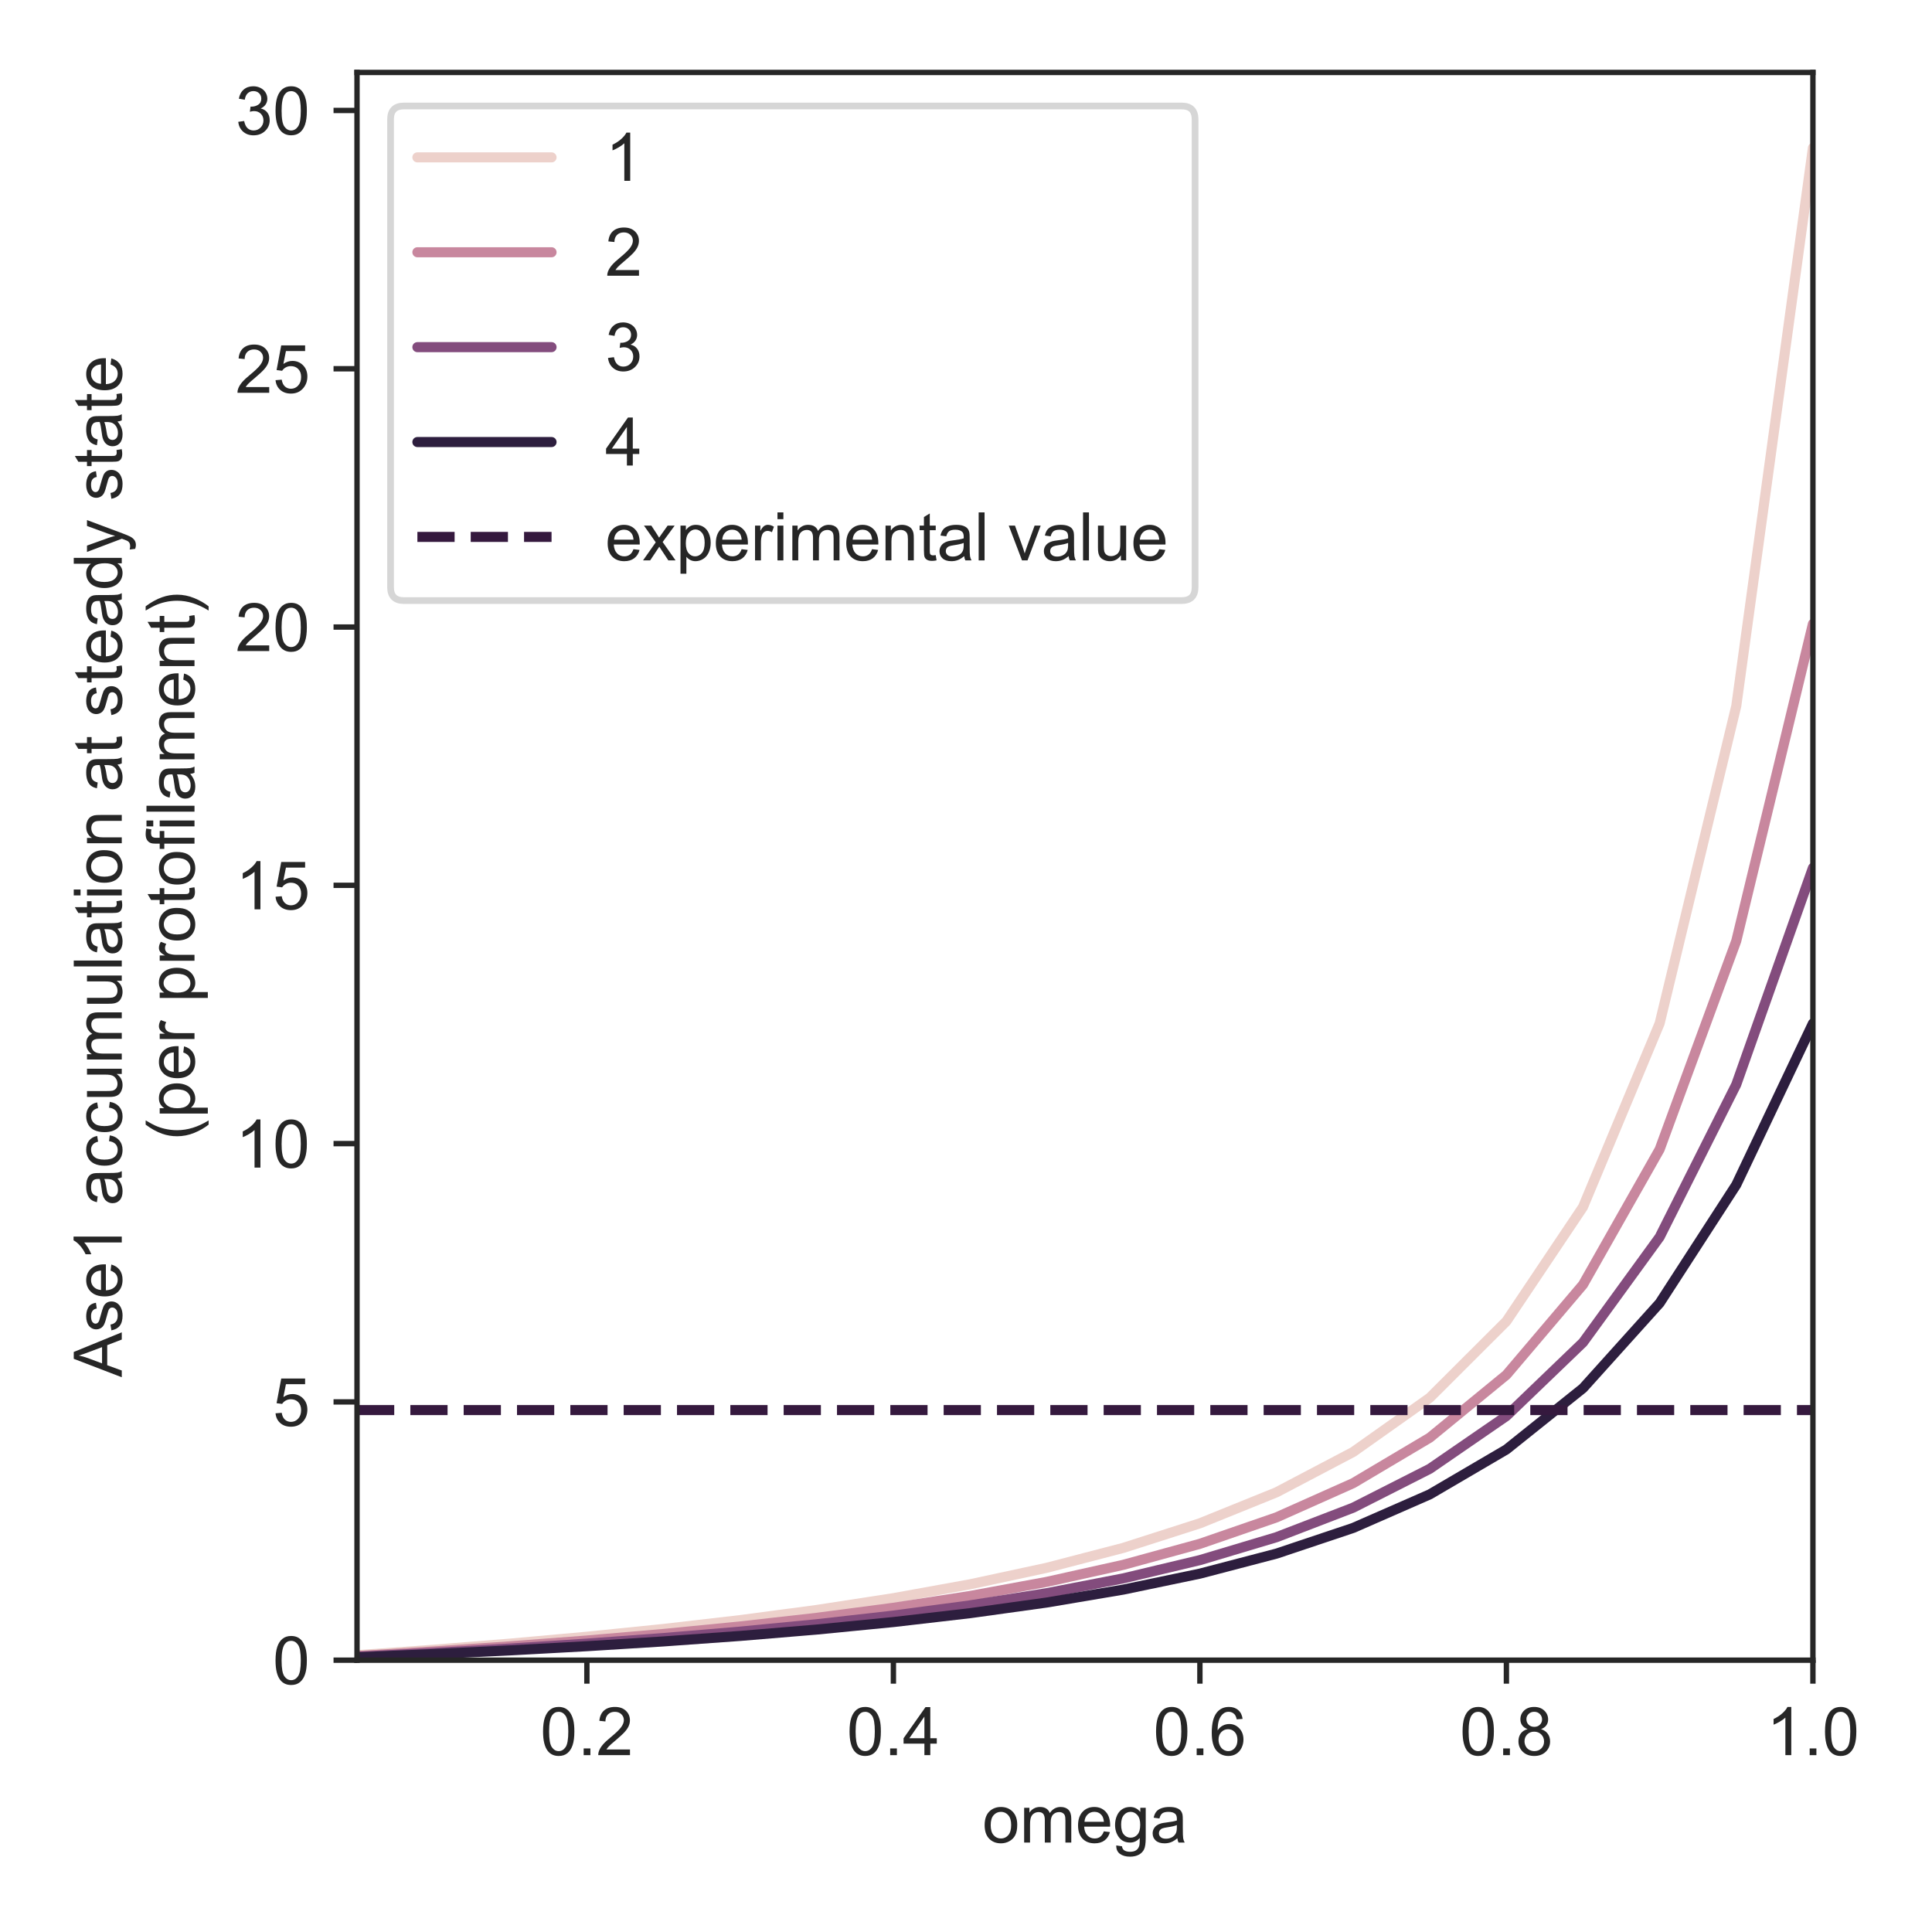
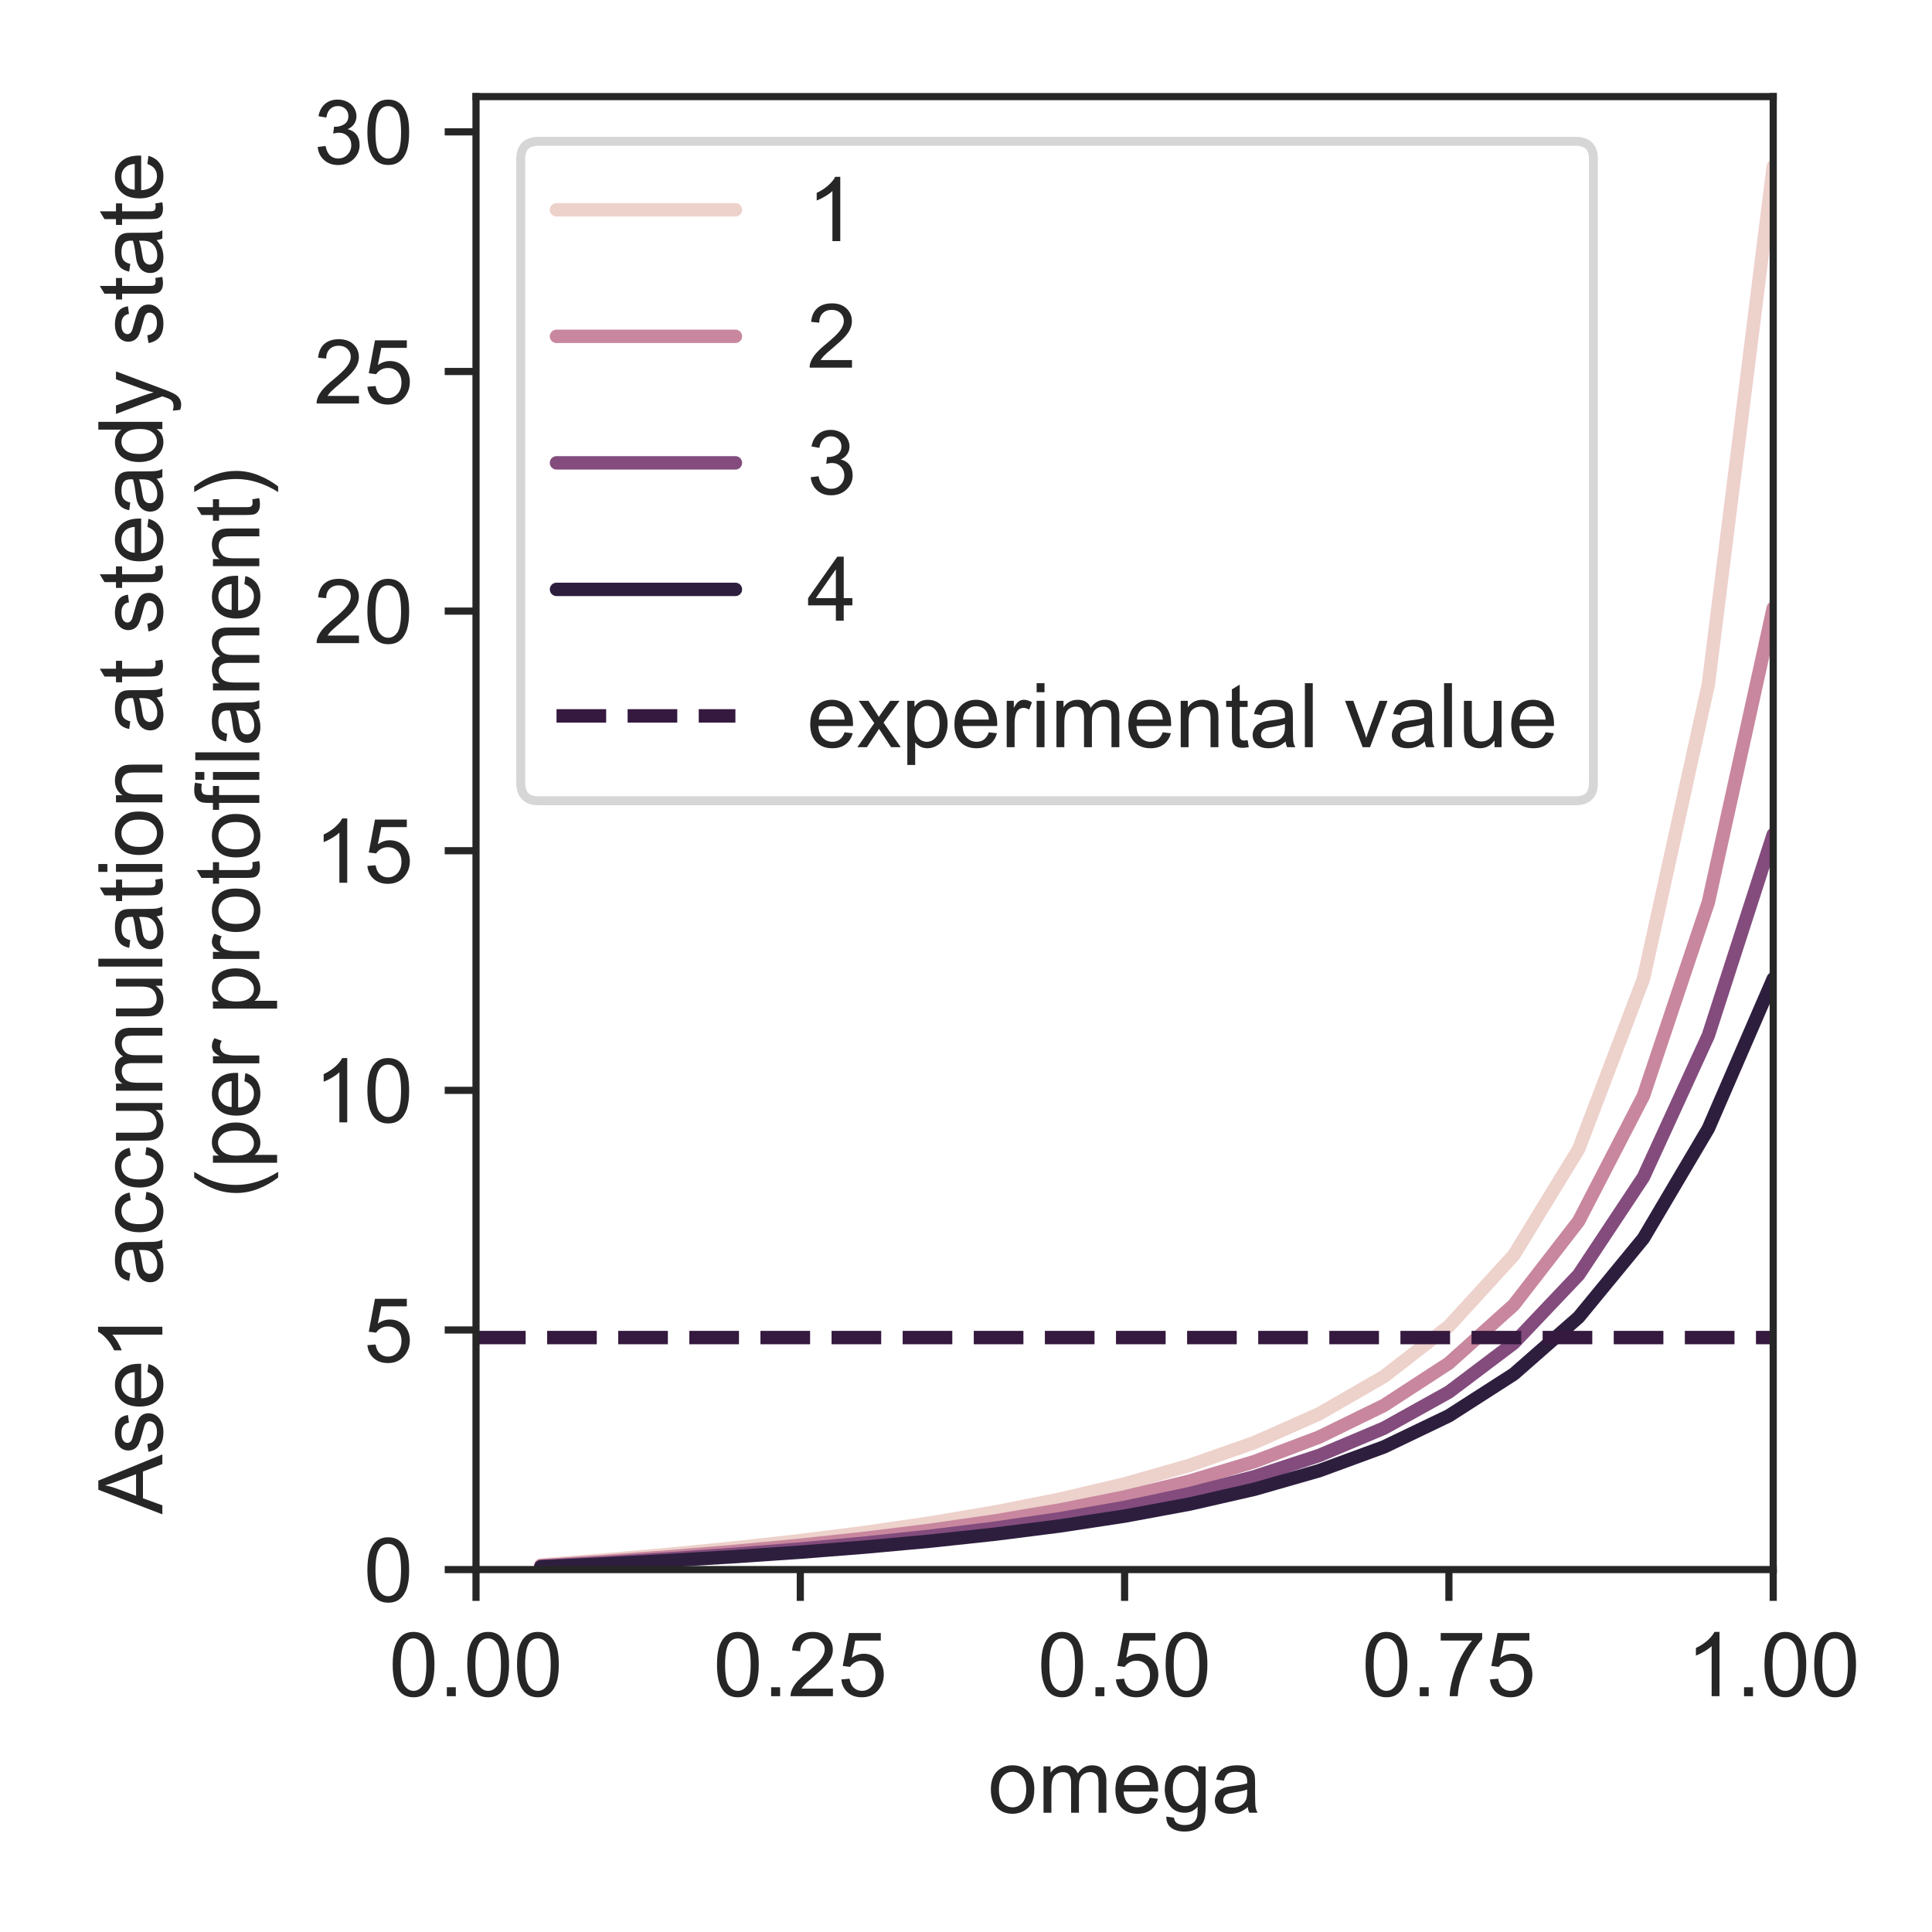
- <svg xmlns="http://www.w3.org/2000/svg" xmlns:xlink="http://www.w3.org/1999/xlink" width="288pt" height="288pt" viewBox="0 0 288 288" version="1.1">
+ <svg xmlns="http://www.w3.org/2000/svg" xmlns:xlink="http://www.w3.org/1999/xlink" width="216pt" height="216pt" viewBox="0 0 216 216" version="1.1">
  <defs>
    <style type="text/css">*{stroke-linejoin: round; stroke-linecap: butt}</style>
  </defs>
  <g id="figure_1">
    <g id="patch_1">
-       <path d="M 0 288  L 288 288  L 288 0  L 0 0  z " style="fill: #ffffff" />
+       <path d="M 0 216  L 216 216  L 216 0  L 0 0  z " style="fill: #ffffff" />
    </g>
    <g id="axes_1">
      <g id="patch_2">
-         <path d="M 53.219 247.48  L 270.248 247.48  L 270.248 10.8  L 53.219 10.8  z " style="fill: #ffffff" />
+         <path d="M 53.219 175.48  L 198.248 175.48  L 198.248 10.8  L 53.219 10.8  z " style="fill: #ffffff" />
      </g>
      <g id="matplotlib.axis_1">
        <g id="xtick_1">
          <g id="line2d_1">
            <defs>
-               <path id="m99cb9dd0a3" d="M 0 0  L 0 3.5  " style="stroke: #262626; stroke-width: 0.8" />
-             </defs>
-             <g>
-               <use xlink:href="#m99cb9dd0a3" x="87.487" y="247.48" style="fill: #262626; stroke: #262626; stroke-width: 0.8" />
+               <path id="med05c27947" d="M 0 0  L 0 3.5  " style="stroke: #262626; stroke-width: 0.8" />
+             </defs>
+             <g>
+               <use xlink:href="#med05c27947" x="53.219" y="175.48" style="fill: #262626; stroke: #262626; stroke-width: 0.8" />
            </g>
          </g>
          <g id="text_1">
-             <g style="fill: #262626" transform="translate(80.53666 261.6378)scale(0.1 -0.1)">
+             <g style="fill: #262626" transform="translate(43.48853 189.6378)scale(0.1 -0.1)">
              <defs>
                <path id="ArialMT-30" d="M 266 2259  Q 266 3072 433 3567  Q 600 4063 929 4331  Q 1259 4600 1759 4600  Q 2128 4600 2406 4451  Q 2684 4303 2865 4023  Q 3047 3744 3150 3342  Q 3253 2941 3253 2259  Q 3253 1453 3087 958  Q 2922 463 2592 192  Q 2263 -78 1759 -78  Q 1097 -78 719 397  Q 266 969 266 2259  z M 844 2259  Q 844 1131 1108 757  Q 1372 384 1759 384  Q 2147 384 2411 759  Q 2675 1134 2675 2259  Q 2675 3391 2411 3762  Q 2147 4134 1753 4134  Q 1366 4134 1134 3806  Q 844 3388 844 2259  z " transform="scale(0.015625)" />
                <path id="ArialMT-2e" d="M 581 0  L 581 641  L 1222 641  L 1222 0  L 581 0  z " transform="scale(0.015625)" />
+               </defs>
+               <use xlink:href="#ArialMT-30" />
+               <use xlink:href="#ArialMT-2e" x="55.615" />
+               <use xlink:href="#ArialMT-30" x="83.398" />
+               <use xlink:href="#ArialMT-30" x="139.014" />
+             </g>
+           </g>
+         </g>
+         <g id="xtick_2">
+           <g id="line2d_2">
+             <g>
+               <use xlink:href="#med05c27947" x="89.476" y="175.48" style="fill: #262626; stroke: #262626; stroke-width: 0.8" />
+             </g>
+           </g>
+           <g id="text_2">
+             <g style="fill: #262626" transform="translate(79.74566 189.6378)scale(0.1 -0.1)">
+               <defs>
                <path id="ArialMT-32" d="M 3222 541  L 3222 0  L 194 0  Q 188 203 259 391  Q 375 700 629 1000  Q 884 1300 1366 1694  Q 2113 2306 2375 2664  Q 2638 3022 2638 3341  Q 2638 3675 2398 3904  Q 2159 4134 1775 4134  Q 1369 4134 1125 3890  Q 881 3647 878 3216  L 300 3275  Q 359 3922 746 4261  Q 1134 4600 1788 4600  Q 2447 4600 2831 4234  Q 3216 3869 3216 3328  Q 3216 3053 3103 2787  Q 2991 2522 2730 2228  Q 2469 1934 1863 1422  Q 1356 997 1212 845  Q 1069 694 975 541  L 3222 541  z " transform="scale(0.015625)" />
+                 <path id="ArialMT-35" d="M 266 1200  L 856 1250  Q 922 819 1161 601  Q 1400 384 1738 384  Q 2144 384 2425 690  Q 2706 997 2706 1503  Q 2706 1984 2436 2262  Q 2166 2541 1728 2541  Q 1456 2541 1237 2417  Q 1019 2294 894 2097  L 366 2166  L 809 4519  L 3088 4519  L 3088 3981  L 1259 3981  L 1013 2750  Q 1425 3038 1878 3038  Q 2478 3038 2890 2622  Q 3303 2206 3303 1553  Q 3303 931 2941 478  Q 2500 -78 1738 -78  Q 1113 -78 717 272  Q 322 622 266 1200  z " transform="scale(0.015625)" />
              </defs>
              <use xlink:href="#ArialMT-30" />
              <use xlink:href="#ArialMT-2e" x="55.615" />
              <use xlink:href="#ArialMT-32" x="83.398" />
-             </g>
-           </g>
-         </g>
-         <g id="xtick_2">
-           <g id="line2d_2">
-             <g>
-               <use xlink:href="#m99cb9dd0a3" x="133.177" y="247.48" style="fill: #262626; stroke: #262626; stroke-width: 0.8" />
-             </g>
-           </g>
-           <g id="text_2">
-             <g style="fill: #262626" transform="translate(126.2269 261.6378)scale(0.1 -0.1)">
+               <use xlink:href="#ArialMT-35" x="139.014" />
+             </g>
+           </g>
+         </g>
+         <g id="xtick_3">
+           <g id="line2d_3">
+             <g>
+               <use xlink:href="#med05c27947" x="125.733" y="175.48" style="fill: #262626; stroke: #262626; stroke-width: 0.8" />
+             </g>
+           </g>
+           <g id="text_3">
+             <g style="fill: #262626" transform="translate(116.0028 189.6378)scale(0.1 -0.1)">
+               <use xlink:href="#ArialMT-30" />
+               <use xlink:href="#ArialMT-2e" x="55.615" />
+               <use xlink:href="#ArialMT-35" x="83.398" />
+               <use xlink:href="#ArialMT-30" x="139.014" />
+             </g>
+           </g>
+         </g>
+         <g id="xtick_4">
+           <g id="line2d_4">
+             <g>
+               <use xlink:href="#med05c27947" x="161.99" y="175.48" style="fill: #262626; stroke: #262626; stroke-width: 0.8" />
+             </g>
+           </g>
+           <g id="text_4">
+             <g style="fill: #262626" transform="translate(152.2599 189.6378)scale(0.1 -0.1)">
              <defs>
-                 <path id="ArialMT-34" d="M 2069 0  L 2069 1097  L 81 1097  L 81 1613  L 2172 4581  L 2631 4581  L 2631 1613  L 3250 1613  L 3250 1097  L 2631 1097  L 2631 0  L 2069 0  z M 2069 1613  L 2069 3678  L 634 1613  L 2069 1613  z " transform="scale(0.015625)" />
+                 <path id="ArialMT-37" d="M 303 3981  L 303 4522  L 3269 4522  L 3269 4084  Q 2831 3619 2401 2847  Q 1972 2075 1738 1259  Q 1569 684 1522 0  L 944 0  Q 953 541 1156 1306  Q 1359 2072 1739 2783  Q 2119 3494 2547 3981  L 303 3981  z " transform="scale(0.015625)" />
              </defs>
              <use xlink:href="#ArialMT-30" />
              <use xlink:href="#ArialMT-2e" x="55.615" />
-               <use xlink:href="#ArialMT-34" x="83.398" />
-             </g>
-           </g>
-         </g>
-         <g id="xtick_3">
-           <g id="line2d_3">
-             <g>
-               <use xlink:href="#m99cb9dd0a3" x="178.867" y="247.48" style="fill: #262626; stroke: #262626; stroke-width: 0.8" />
-             </g>
-           </g>
-           <g id="text_3">
-             <g style="fill: #262626" transform="translate(171.9171 261.6378)scale(0.1 -0.1)">
-               <defs>
-                 <path id="ArialMT-36" d="M 3184 3459  L 2625 3416  Q 2550 3747 2413 3897  Q 2184 4138 1850 4138  Q 1581 4138 1378 3988  Q 1113 3794 959 3422  Q 806 3050 800 2363  Q 1003 2672 1297 2822  Q 1591 2972 1913 2972  Q 2475 2972 2870 2558  Q 3266 2144 3266 1488  Q 3266 1056 3080 686  Q 2894 316 2569 119  Q 2244 -78 1831 -78  Q 1128 -78 684 439  Q 241 956 241 2144  Q 241 3472 731 4075  Q 1159 4600 1884 4600  Q 2425 4600 2770 4297  Q 3116 3994 3184 3459  z M 888 1484  Q 888 1194 1011 928  Q 1134 663 1356 523  Q 1578 384 1822 384  Q 2178 384 2434 671  Q 2691 959 2691 1453  Q 2691 1928 2437 2201  Q 2184 2475 1800 2475  Q 1419 2475 1153 2201  Q 888 1928 888 1484  z " transform="scale(0.015625)" />
-               </defs>
-               <use xlink:href="#ArialMT-30" />
-               <use xlink:href="#ArialMT-2e" x="55.615" />
-               <use xlink:href="#ArialMT-36" x="83.398" />
-             </g>
-           </g>
-         </g>
-         <g id="xtick_4">
-           <g id="line2d_4">
-             <g>
-               <use xlink:href="#m99cb9dd0a3" x="224.557" y="247.48" style="fill: #262626; stroke: #262626; stroke-width: 0.8" />
-             </g>
-           </g>
-           <g id="text_4">
-             <g style="fill: #262626" transform="translate(217.6073 261.6378)scale(0.1 -0.1)">
-               <defs>
-                 <path id="ArialMT-38" d="M 1131 2484  Q 781 2613 612 2850  Q 444 3088 444 3419  Q 444 3919 803 4259  Q 1163 4600 1759 4600  Q 2359 4600 2725 4251  Q 3091 3903 3091 3403  Q 3091 3084 2923 2848  Q 2756 2613 2416 2484  Q 2838 2347 3058 2040  Q 3278 1734 3278 1309  Q 3278 722 2862 322  Q 2447 -78 1769 -78  Q 1091 -78 675 323  Q 259 725 259 1325  Q 259 1772 486 2073  Q 713 2375 1131 2484  z M 1019 3438  Q 1019 3113 1228 2906  Q 1438 2700 1772 2700  Q 2097 2700 2305 2904  Q 2513 3109 2513 3406  Q 2513 3716 2298 3927  Q 2084 4138 1766 4138  Q 1444 4138 1231 3931  Q 1019 3725 1019 3438  z M 838 1322  Q 838 1081 952 856  Q 1066 631 1291 507  Q 1516 384 1775 384  Q 2178 384 2440 643  Q 2703 903 2703 1303  Q 2703 1709 2433 1975  Q 2163 2241 1756 2241  Q 1359 2241 1098 1978  Q 838 1716 838 1322  z " transform="scale(0.015625)" />
-               </defs>
-               <use xlink:href="#ArialMT-30" />
-               <use xlink:href="#ArialMT-2e" x="55.615" />
-               <use xlink:href="#ArialMT-38" x="83.398" />
+               <use xlink:href="#ArialMT-37" x="83.398" />
+               <use xlink:href="#ArialMT-35" x="139.014" />
            </g>
          </g>
        </g>
        <g id="xtick_5">
          <g id="line2d_5">
            <g>
-               <use xlink:href="#m99cb9dd0a3" x="270.248" y="247.48" style="fill: #262626; stroke: #262626; stroke-width: 0.8" />
+               <use xlink:href="#med05c27947" x="198.248" y="175.48" style="fill: #262626; stroke: #262626; stroke-width: 0.8" />
            </g>
          </g>
          <g id="text_5">
-             <g style="fill: #262626" transform="translate(263.2975 261.6378)scale(0.1 -0.1)">
+             <g style="fill: #262626" transform="translate(188.517 189.6378)scale(0.1 -0.1)">
              <defs>
                <path id="ArialMT-31" d="M 2384 0  L 1822 0  L 1822 3584  Q 1619 3391 1289 3197  Q 959 3003 697 2906  L 697 3450  Q 1169 3672 1522 3987  Q 1875 4303 2022 4600  L 2384 4600  L 2384 0  z " transform="scale(0.015625)" />
              </defs>
              <use xlink:href="#ArialMT-31" />
              <use xlink:href="#ArialMT-2e" x="55.615" />
              <use xlink:href="#ArialMT-30" x="83.398" />
+               <use xlink:href="#ArialMT-30" x="139.014" />
            </g>
          </g>
        </g>
        <g id="text_6">
-           <g style="fill: #262626" transform="translate(146.4465 274.6659)scale(0.1 -0.1)">
+           <g style="fill: #262626" transform="translate(110.4465 202.6659)scale(0.1 -0.1)">
            <defs>
              <path id="ArialMT-6f" d="M 213 1659  Q 213 2581 725 3025  Q 1153 3394 1769 3394  Q 2453 3394 2887 2945  Q 3322 2497 3322 1706  Q 3322 1066 3130 698  Q 2938 331 2570 128  Q 2203 -75 1769 -75  Q 1072 -75 642 372  Q 213 819 213 1659  z M 791 1659  Q 791 1022 1069 705  Q 1347 388 1769 388  Q 2188 388 2466 706  Q 2744 1025 2744 1678  Q 2744 2294 2464 2611  Q 2184 2928 1769 2928  Q 1347 2928 1069 2612  Q 791 2297 791 1659  z " transform="scale(0.015625)" />
              <path id="ArialMT-6d" d="M 422 0  L 422 3319  L 925 3319  L 925 2853  Q 1081 3097 1340 3245  Q 1600 3394 1931 3394  Q 2300 3394 2536 3241  Q 2772 3088 2869 2813  Q 3263 3394 3894 3394  Q 4388 3394 4653 3120  Q 4919 2847 4919 2278  L 4919 0  L 4359 0  L 4359 2091  Q 4359 2428 4304 2576  Q 4250 2725 4106 2815  Q 3963 2906 3769 2906  Q 3419 2906 3187 2673  Q 2956 2441 2956 1928  L 2956 0  L 2394 0  L 2394 2156  Q 2394 2531 2256 2718  Q 2119 2906 1806 2906  Q 1569 2906 1367 2781  Q 1166 2656 1075 2415  Q 984 2175 984 1722  L 984 0  L 422 0  z " transform="scale(0.015625)" />
              <path id="ArialMT-65" d="M 2694 1069  L 3275 997  Q 3138 488 2766 206  Q 2394 -75 1816 -75  Q 1088 -75 661 373  Q 234 822 234 1631  Q 234 2469 665 2931  Q 1097 3394 1784 3394  Q 2450 3394 2872 2941  Q 3294 2488 3294 1666  Q 3294 1616 3291 1516  L 816 1516  Q 847 969 1125 678  Q 1403 388 1819 388  Q 2128 388 2347 550  Q 2566 713 2694 1069  z M 847 1978  L 2700 1978  Q 2663 2397 2488 2606  Q 2219 2931 1791 2931  Q 1403 2931 1139 2672  Q 875 2413 847 1978  z " transform="scale(0.015625)" />
              <path id="ArialMT-67" d="M 319 -275  L 866 -356  Q 900 -609 1056 -725  Q 1266 -881 1628 -881  Q 2019 -881 2231 -725  Q 2444 -569 2519 -288  Q 2563 -116 2559 434  Q 2191 0 1641 0  Q 956 0 581 494  Q 206 988 206 1678  Q 206 2153 378 2554  Q 550 2956 876 3175  Q 1203 3394 1644 3394  Q 2231 3394 2613 2919  L 2613 3319  L 3131 3319  L 3131 450  Q 3131 -325 2973 -648  Q 2816 -972 2473 -1159  Q 2131 -1347 1631 -1347  Q 1038 -1347 672 -1080  Q 306 -813 319 -275  z M 784 1719  Q 784 1066 1043 766  Q 1303 466 1694 466  Q 2081 466 2343 764  Q 2606 1063 2606 1700  Q 2606 2309 2336 2618  Q 2066 2928 1684 2928  Q 1309 2928 1046 2623  Q 784 2319 784 1719  z " transform="scale(0.015625)" />
              <path id="ArialMT-61" d="M 2588 409  Q 2275 144 1986 34  Q 1697 -75 1366 -75  Q 819 -75 525 192  Q 231 459 231 875  Q 231 1119 342 1320  Q 453 1522 633 1644  Q 813 1766 1038 1828  Q 1203 1872 1538 1913  Q 2219 1994 2541 2106  Q 2544 2222 2544 2253  Q 2544 2597 2384 2738  Q 2169 2928 1744 2928  Q 1347 2928 1158 2789  Q 969 2650 878 2297  L 328 2372  Q 403 2725 575 2942  Q 747 3159 1072 3276  Q 1397 3394 1825 3394  Q 2250 3394 2515 3294  Q 2781 3194 2906 3042  Q 3031 2891 3081 2659  Q 3109 2516 3109 2141  L 3109 1391  Q 3109 606 3145 398  Q 3181 191 3288 0  L 2700 0  Q 2613 175 2588 409  z M 2541 1666  Q 2234 1541 1622 1453  Q 1275 1403 1131 1340  Q 988 1278 909 1158  Q 831 1038 831 891  Q 831 666 1001 516  Q 1172 366 1500 366  Q 1825 366 2078 508  Q 2331 650 2450 897  Q 2541 1088 2541 1459  L 2541 1666  z " transform="scale(0.015625)" />
            </defs>
            <use xlink:href="#ArialMT-6f" />
            <use xlink:href="#ArialMT-6d" x="55.615" />
            <use xlink:href="#ArialMT-65" x="138.916" />
            <use xlink:href="#ArialMT-67" x="194.531" />
            <use xlink:href="#ArialMT-61" x="250.146" />
          </g>
        </g>
      </g>
      <g id="matplotlib.axis_2">
        <g id="ytick_1">
          <g id="line2d_6">
            <defs>
-               <path id="mb1665c7f1e" d="M 0 0  L -3.5 0  " style="stroke: #262626; stroke-width: 0.8" />
-             </defs>
-             <g>
-               <use xlink:href="#mb1665c7f1e" x="53.219" y="247.48" style="fill: #262626; stroke: #262626; stroke-width: 0.8" />
+               <path id="mec609a1295" d="M 0 0  L -3.5 0  " style="stroke: #262626; stroke-width: 0.8" />
+             </defs>
+             <g>
+               <use xlink:href="#mec609a1295" x="53.219" y="175.48" style="fill: #262626; stroke: #262626; stroke-width: 0.8" />
            </g>
          </g>
          <g id="text_7">
-             <g style="fill: #262626" transform="translate(40.65806 251.0589)scale(0.1 -0.1)">
+             <g style="fill: #262626" transform="translate(40.65806 179.0589)scale(0.1 -0.1)">
              <use xlink:href="#ArialMT-30" />
            </g>
          </g>
        </g>
        <g id="ytick_2">
          <g id="line2d_7">
            <g>
-               <use xlink:href="#mb1665c7f1e" x="53.219" y="208.978" style="fill: #262626; stroke: #262626; stroke-width: 0.8" />
+               <use xlink:href="#mec609a1295" x="53.219" y="148.691" style="fill: #262626; stroke: #262626; stroke-width: 0.8" />
            </g>
          </g>
          <g id="text_8">
-             <g style="fill: #262626" transform="translate(40.65806 212.5569)scale(0.1 -0.1)">
-               <defs>
-                 <path id="ArialMT-35" d="M 266 1200  L 856 1250  Q 922 819 1161 601  Q 1400 384 1738 384  Q 2144 384 2425 690  Q 2706 997 2706 1503  Q 2706 1984 2436 2262  Q 2166 2541 1728 2541  Q 1456 2541 1237 2417  Q 1019 2294 894 2097  L 366 2166  L 809 4519  L 3088 4519  L 3088 3981  L 1259 3981  L 1013 2750  Q 1425 3038 1878 3038  Q 2478 3038 2890 2622  Q 3303 2206 3303 1553  Q 3303 931 2941 478  Q 2500 -78 1738 -78  Q 1113 -78 717 272  Q 322 622 266 1200  z " transform="scale(0.015625)" />
-               </defs>
+             <g style="fill: #262626" transform="translate(40.65806 152.2695)scale(0.1 -0.1)">
              <use xlink:href="#ArialMT-35" />
            </g>
          </g>
        </g>
        <g id="ytick_3">
          <g id="line2d_8">
            <g>
-               <use xlink:href="#mb1665c7f1e" x="53.219" y="170.476" style="fill: #262626; stroke: #262626; stroke-width: 0.8" />
+               <use xlink:href="#mec609a1295" x="53.219" y="121.901" style="fill: #262626; stroke: #262626; stroke-width: 0.8" />
            </g>
          </g>
          <g id="text_9">
-             <g style="fill: #262626" transform="translate(35.09712 174.0548)scale(0.1 -0.1)">
+             <g style="fill: #262626" transform="translate(35.09712 125.4801)scale(0.1 -0.1)">
              <use xlink:href="#ArialMT-31" />
              <use xlink:href="#ArialMT-30" x="55.615" />
            </g>
          </g>
        </g>
        <g id="ytick_4">
          <g id="line2d_9">
            <g>
-               <use xlink:href="#mb1665c7f1e" x="53.219" y="131.974" style="fill: #262626; stroke: #262626; stroke-width: 0.8" />
+               <use xlink:href="#mec609a1295" x="53.219" y="95.112" style="fill: #262626; stroke: #262626; stroke-width: 0.8" />
            </g>
          </g>
          <g id="text_10">
-             <g style="fill: #262626" transform="translate(35.09712 135.5527)scale(0.1 -0.1)">
+             <g style="fill: #262626" transform="translate(35.09712 98.69066)scale(0.1 -0.1)">
              <use xlink:href="#ArialMT-31" />
              <use xlink:href="#ArialMT-35" x="55.615" />
            </g>
          </g>
        </g>
        <g id="ytick_5">
          <g id="line2d_10">
            <g>
-               <use xlink:href="#mb1665c7f1e" x="53.219" y="93.472" style="fill: #262626; stroke: #262626; stroke-width: 0.8" />
+               <use xlink:href="#mec609a1295" x="53.219" y="68.322" style="fill: #262626; stroke: #262626; stroke-width: 0.8" />
            </g>
          </g>
          <g id="text_11">
-             <g style="fill: #262626" transform="translate(35.09712 97.05068)scale(0.1 -0.1)">
+             <g style="fill: #262626" transform="translate(35.09712 71.90125)scale(0.1 -0.1)">
              <use xlink:href="#ArialMT-32" />
              <use xlink:href="#ArialMT-30" x="55.615" />
            </g>
          </g>
        </g>
        <g id="ytick_6">
          <g id="line2d_11">
            <g>
-               <use xlink:href="#mb1665c7f1e" x="53.219" y="54.97" style="fill: #262626; stroke: #262626; stroke-width: 0.8" />
+               <use xlink:href="#mec609a1295" x="53.219" y="41.533" style="fill: #262626; stroke: #262626; stroke-width: 0.8" />
            </g>
          </g>
          <g id="text_12">
-             <g style="fill: #262626" transform="translate(35.09712 58.54863)scale(0.1 -0.1)">
+             <g style="fill: #262626" transform="translate(35.09712 45.11184)scale(0.1 -0.1)">
              <use xlink:href="#ArialMT-32" />
              <use xlink:href="#ArialMT-35" x="55.615" />
            </g>
          </g>
        </g>
        <g id="ytick_7">
          <g id="line2d_12">
            <g>
-               <use xlink:href="#mb1665c7f1e" x="53.219" y="16.468" style="fill: #262626; stroke: #262626; stroke-width: 0.8" />
+               <use xlink:href="#mec609a1295" x="53.219" y="14.744" style="fill: #262626; stroke: #262626; stroke-width: 0.8" />
            </g>
          </g>
          <g id="text_13">
-             <g style="fill: #262626" transform="translate(35.09712 20.04657)scale(0.1 -0.1)">
+             <g style="fill: #262626" transform="translate(35.09712 18.32242)scale(0.1 -0.1)">
              <defs>
                <path id="ArialMT-33" d="M 269 1209  L 831 1284  Q 928 806 1161 595  Q 1394 384 1728 384  Q 2125 384 2398 659  Q 2672 934 2672 1341  Q 2672 1728 2419 1979  Q 2166 2231 1775 2231  Q 1616 2231 1378 2169  L 1441 2663  Q 1497 2656 1531 2656  Q 1891 2656 2178 2843  Q 2466 3031 2466 3422  Q 2466 3731 2256 3934  Q 2047 4138 1716 4138  Q 1388 4138 1169 3931  Q 950 3725 888 3313  L 325 3413  Q 428 3978 793 4289  Q 1159 4600 1703 4600  Q 2078 4600 2393 4439  Q 2709 4278 2876 4000  Q 3044 3722 3044 3409  Q 3044 3113 2884 2869  Q 2725 2625 2413 2481  Q 2819 2388 3044 2092  Q 3269 1797 3269 1353  Q 3269 753 2831 336  Q 2394 -81 1725 -81  Q 1122 -81 723 278  Q 325 638 269 1209  z " transform="scale(0.015625)" />
              </defs>
              <use xlink:href="#ArialMT-33" />
              <use xlink:href="#ArialMT-30" x="55.615" />
            </g>
          </g>
        </g>
        <g id="text_14">
-           <g style="fill: #262626" transform="translate(18.15213 205.29)rotate(-90)scale(0.1 -0.1)">
+           <g style="fill: #262626" transform="translate(18.15213 169.29)rotate(-90)scale(0.1 -0.1)">
            <defs>
              <path id="ArialMT-41" d="M -9 0  L 1750 4581  L 2403 4581  L 4278 0  L 3588 0  L 3053 1388  L 1138 1388  L 634 0  L -9 0  z M 1313 1881  L 2866 1881  L 2388 3150  Q 2169 3728 2063 4100  Q 1975 3659 1816 3225  L 1313 1881  z " transform="scale(0.015625)" />
              <path id="ArialMT-73" d="M 197 991  L 753 1078  Q 800 744 1014 566  Q 1228 388 1613 388  Q 2000 388 2187 545  Q 2375 703 2375 916  Q 2375 1106 2209 1216  Q 2094 1291 1634 1406  Q 1016 1563 777 1677  Q 538 1791 414 1992  Q 291 2194 291 2438  Q 291 2659 392 2848  Q 494 3038 669 3163  Q 800 3259 1026 3326  Q 1253 3394 1513 3394  Q 1903 3394 2198 3281  Q 2494 3169 2634 2976  Q 2775 2784 2828 2463  L 2278 2388  Q 2241 2644 2061 2787  Q 1881 2931 1553 2931  Q 1166 2931 1000 2803  Q 834 2675 834 2503  Q 834 2394 903 2306  Q 972 2216 1119 2156  Q 1203 2125 1616 2013  Q 2213 1853 2448 1751  Q 2684 1650 2818 1456  Q 2953 1263 2953 975  Q 2953 694 2789 445  Q 2625 197 2315 61  Q 2006 -75 1616 -75  Q 969 -75 630 194  Q 291 463 197 991  z " transform="scale(0.015625)" />
              <path id="ArialMT-20" transform="scale(0.015625)" />
              <path id="ArialMT-63" d="M 2588 1216  L 3141 1144  Q 3050 572 2676 248  Q 2303 -75 1759 -75  Q 1078 -75 664 370  Q 250 816 250 1647  Q 250 2184 428 2587  Q 606 2991 970 3192  Q 1334 3394 1763 3394  Q 2303 3394 2647 3120  Q 2991 2847 3088 2344  L 2541 2259  Q 2463 2594 2264 2762  Q 2066 2931 1784 2931  Q 1359 2931 1093 2626  Q 828 2322 828 1663  Q 828 994 1084 691  Q 1341 388 1753 388  Q 2084 388 2306 591  Q 2528 794 2588 1216  z " transform="scale(0.015625)" />
              <path id="ArialMT-75" d="M 2597 0  L 2597 488  Q 2209 -75 1544 -75  Q 1250 -75 995 37  Q 741 150 617 320  Q 494 491 444 738  Q 409 903 409 1263  L 409 3319  L 972 3319  L 972 1478  Q 972 1038 1006 884  Q 1059 663 1231 536  Q 1403 409 1656 409  Q 1909 409 2131 539  Q 2353 669 2445 892  Q 2538 1116 2538 1541  L 2538 3319  L 3100 3319  L 3100 0  L 2597 0  z " transform="scale(0.015625)" />
              <path id="ArialMT-6c" d="M 409 0  L 409 4581  L 972 4581  L 972 0  L 409 0  z " transform="scale(0.015625)" />
              <path id="ArialMT-74" d="M 1650 503  L 1731 6  Q 1494 -44 1306 -44  Q 1000 -44 831 53  Q 663 150 594 308  Q 525 466 525 972  L 525 2881  L 113 2881  L 113 3319  L 525 3319  L 525 4141  L 1084 4478  L 1084 3319  L 1650 3319  L 1650 2881  L 1084 2881  L 1084 941  Q 1084 700 1114 631  Q 1144 563 1211 522  Q 1278 481 1403 481  Q 1497 481 1650 503  z " transform="scale(0.015625)" />
              <path id="ArialMT-69" d="M 425 3934  L 425 4581  L 988 4581  L 988 3934  L 425 3934  z M 425 0  L 425 3319  L 988 3319  L 988 0  L 425 0  z " transform="scale(0.015625)" />
              <path id="ArialMT-6e" d="M 422 0  L 422 3319  L 928 3319  L 928 2847  Q 1294 3394 1984 3394  Q 2284 3394 2536 3286  Q 2788 3178 2913 3003  Q 3038 2828 3088 2588  Q 3119 2431 3119 2041  L 3119 0  L 2556 0  L 2556 2019  Q 2556 2363 2490 2533  Q 2425 2703 2258 2804  Q 2091 2906 1866 2906  Q 1506 2906 1245 2678  Q 984 2450 984 1813  L 984 0  L 422 0  z " transform="scale(0.015625)" />
              <path id="ArialMT-64" d="M 2575 0  L 2575 419  Q 2259 -75 1647 -75  Q 1250 -75 917 144  Q 584 363 401 755  Q 219 1147 219 1656  Q 219 2153 384 2558  Q 550 2963 881 3178  Q 1213 3394 1622 3394  Q 1922 3394 2156 3267  Q 2391 3141 2538 2938  L 2538 4581  L 3097 4581  L 3097 0  L 2575 0  z M 797 1656  Q 797 1019 1065 703  Q 1334 388 1700 388  Q 2069 388 2326 689  Q 2584 991 2584 1609  Q 2584 2291 2321 2609  Q 2059 2928 1675 2928  Q 1300 2928 1048 2622  Q 797 2316 797 1656  z " transform="scale(0.015625)" />
              <path id="ArialMT-79" d="M 397 -1278  L 334 -750  Q 519 -800 656 -800  Q 844 -800 956 -737  Q 1069 -675 1141 -563  Q 1194 -478 1313 -144  Q 1328 -97 1363 -6  L 103 3319  L 709 3319  L 1400 1397  Q 1534 1031 1641 628  Q 1738 1016 1872 1384  L 2581 3319  L 3144 3319  L 1881 -56  Q 1678 -603 1566 -809  Q 1416 -1088 1222 -1217  Q 1028 -1347 759 -1347  Q 597 -1347 397 -1278  z " transform="scale(0.015625)" />
            </defs>
            <use xlink:href="#ArialMT-41" />
            <use xlink:href="#ArialMT-73" x="66.699" />
            <use xlink:href="#ArialMT-65" x="116.699" />
            <use xlink:href="#ArialMT-31" x="172.314" />
            <use xlink:href="#ArialMT-20" x="227.93" />
            <use xlink:href="#ArialMT-61" x="255.713" />
            <use xlink:href="#ArialMT-63" x="311.328" />
            <use xlink:href="#ArialMT-63" x="361.328" />
            <use xlink:href="#ArialMT-75" x="411.328" />
            <use xlink:href="#ArialMT-6d" x="466.943" />
            <use xlink:href="#ArialMT-75" x="550.244" />
            <use xlink:href="#ArialMT-6c" x="605.859" />
            <use xlink:href="#ArialMT-61" x="628.076" />
            <use xlink:href="#ArialMT-74" x="683.691" />
            <use xlink:href="#ArialMT-69" x="711.475" />
            <use xlink:href="#ArialMT-6f" x="733.691" />
            <use xlink:href="#ArialMT-6e" x="789.307" />
            <use xlink:href="#ArialMT-20" x="844.922" />
            <use xlink:href="#ArialMT-61" x="872.705" />
            <use xlink:href="#ArialMT-74" x="928.32" />
            <use xlink:href="#ArialMT-20" x="956.104" />
            <use xlink:href="#ArialMT-73" x="983.887" />
            <use xlink:href="#ArialMT-74" x="1033.887" />
            <use xlink:href="#ArialMT-65" x="1061.67" />
            <use xlink:href="#ArialMT-61" x="1117.285" />
            <use xlink:href="#ArialMT-64" x="1172.9" />
            <use xlink:href="#ArialMT-79" x="1228.516" />
            <use xlink:href="#ArialMT-20" x="1278.516" />
            <use xlink:href="#ArialMT-73" x="1306.299" />
            <use xlink:href="#ArialMT-74" x="1356.299" />
            <use xlink:href="#ArialMT-61" x="1384.082" />
            <use xlink:href="#ArialMT-74" x="1439.697" />
            <use xlink:href="#ArialMT-65" x="1467.48" />
          </g>
-           <g style="fill: #262626" transform="translate(28.99244 169.9861)rotate(-90)scale(0.1 -0.1)">
+           <g style="fill: #262626" transform="translate(28.99244 133.9861)rotate(-90)scale(0.1 -0.1)">
            <defs>
              <path id="ArialMT-28" d="M 1497 -1347  Q 1031 -759 709 28  Q 388 816 388 1659  Q 388 2403 628 3084  Q 909 3875 1497 4659  L 1900 4659  Q 1522 4009 1400 3731  Q 1209 3300 1100 2831  Q 966 2247 966 1656  Q 966 153 1900 -1347  L 1497 -1347  z " transform="scale(0.015625)" />
              <path id="ArialMT-70" d="M 422 -1272  L 422 3319  L 934 3319  L 934 2888  Q 1116 3141 1344 3267  Q 1572 3394 1897 3394  Q 2322 3394 2647 3175  Q 2972 2956 3137 2557  Q 3303 2159 3303 1684  Q 3303 1175 3120 767  Q 2938 359 2589 142  Q 2241 -75 1856 -75  Q 1575 -75 1351 44  Q 1128 163 984 344  L 984 -1272  L 422 -1272  z M 931 1641  Q 931 1000 1190 694  Q 1450 388 1819 388  Q 2194 388 2461 705  Q 2728 1022 2728 1688  Q 2728 2322 2467 2637  Q 2206 2953 1844 2953  Q 1484 2953 1207 2617  Q 931 2281 931 1641  z " transform="scale(0.015625)" />
              <path id="ArialMT-72" d="M 416 0  L 416 3319  L 922 3319  L 922 2816  Q 1116 3169 1280 3281  Q 1444 3394 1641 3394  Q 1925 3394 2219 3213  L 2025 2691  Q 1819 2813 1613 2813  Q 1428 2813 1281 2702  Q 1134 2591 1072 2394  Q 978 2094 978 1738  L 978 0  L 416 0  z " transform="scale(0.015625)" />
              <path id="ArialMT-66" d="M 556 0  L 556 2881  L 59 2881  L 59 3319  L 556 3319  L 556 3672  Q 556 4006 616 4169  Q 697 4388 901 4523  Q 1106 4659 1475 4659  Q 1713 4659 2000 4603  L 1916 4113  Q 1741 4144 1584 4144  Q 1328 4144 1222 4034  Q 1116 3925 1116 3625  L 1116 3319  L 1763 3319  L 1763 2881  L 1116 2881  L 1116 0  L 556 0  z " transform="scale(0.015625)" />
              <path id="ArialMT-29" d="M 791 -1347  L 388 -1347  Q 1322 153 1322 1656  Q 1322 2244 1188 2822  Q 1081 3291 891 3722  Q 769 4003 388 4659  L 791 4659  Q 1378 3875 1659 3084  Q 1900 2403 1900 1659  Q 1900 816 1576 28  Q 1253 -759 791 -1347  z " transform="scale(0.015625)" />
            </defs>
            <use xlink:href="#ArialMT-28" />
            <use xlink:href="#ArialMT-70" x="33.301" />
            <use xlink:href="#ArialMT-65" x="88.916" />
            <use xlink:href="#ArialMT-72" x="144.531" />
            <use xlink:href="#ArialMT-20" x="177.832" />
            <use xlink:href="#ArialMT-70" x="205.615" />
            <use xlink:href="#ArialMT-72" x="261.23" />
            <use xlink:href="#ArialMT-6f" x="294.531" />
            <use xlink:href="#ArialMT-74" x="350.146" />
            <use xlink:href="#ArialMT-6f" x="377.93" />
            <use xlink:href="#ArialMT-66" x="433.545" />
            <use xlink:href="#ArialMT-69" x="461.328" />
            <use xlink:href="#ArialMT-6c" x="483.545" />
            <use xlink:href="#ArialMT-61" x="505.762" />
            <use xlink:href="#ArialMT-6d" x="561.377" />
            <use xlink:href="#ArialMT-65" x="644.678" />
            <use xlink:href="#ArialMT-6e" x="700.293" />
            <use xlink:href="#ArialMT-74" x="755.908" />
            <use xlink:href="#ArialMT-29" x="783.691" />
          </g>
        </g>
      </g>
      <g id="line2d_13">
-         <path d="M 53.219 246.741  L 64.642 245.922  L 76.064 245.009  L 87.487 243.984  L 98.909 242.826  L 110.332 241.508  L 121.754 239.993  L 133.177 238.235  L 144.599 236.171  L 156.022 233.713  L 167.445 230.741  L 178.867 227.076  L 190.29 222.451  L 201.712 216.444  L 213.135 208.356  L 224.557 196.956  L 235.98 179.917  L 247.402 152.544  L 258.825 105.234  L 270.248 22.05  " clip-path="url(#p174b337d8b)" style="fill: none; stroke: #edd1cb; stroke-width: 1.5; stroke-linecap: round" />
+         <path d="M 60.47 174.966  L 67.722 174.396  L 74.973 173.761  L 82.225 173.048  L 89.476 172.242  L 96.728 171.325  L 103.979 170.271  L 111.23 169.047  L 118.482 167.611  L 125.733 165.901  L 132.985 163.833  L 140.236 161.283  L 147.488 158.065  L 154.739 153.886  L 161.99 148.258  L 169.242 140.326  L 176.493 128.47  L 183.745 109.425  L 190.996 76.506  L 198.248 18.628  " clip-path="url(#pa0e3a5ca77)" style="fill: none; stroke: #edd1cb; stroke-width: 1.5; stroke-linecap: round" />
      </g>
      <g id="line2d_14">
-         <path d="M 53.219 246.863  L 64.642 246.178  L 76.064 245.411  L 87.487 244.548  L 98.909 243.57  L 110.332 242.453  L 121.754 241.167  L 133.177 239.67  L 144.599 237.909  L 156.022 235.809  L 167.445 233.267  L 178.867 230.134  L 190.29 226.188  L 201.712 221.092  L 213.135 214.309  L 224.557 204.948  L 235.98 191.491  L 247.402 171.328  L 258.825 140.254  L 270.248 93.001  " clip-path="url(#p174b337d8b)" style="fill: none; stroke: #c8879e; stroke-width: 1.5; stroke-linecap: round" />
+         <path d="M 60.47 175.051  L 67.722 174.574  L 74.973 174.04  L 82.225 173.44  L 89.476 172.759  L 96.728 171.982  L 103.979 171.087  L 111.23 170.046  L 118.482 168.821  L 125.733 167.36  L 132.985 165.591  L 140.236 163.41  L 147.488 160.665  L 154.739 157.12  L 161.99 152.4  L 169.242 145.887  L 176.493 136.524  L 183.745 122.494  L 190.996 100.873  L 198.248 67.995  " clip-path="url(#pa0e3a5ca77)" style="fill: none; stroke: #c8879e; stroke-width: 1.5; stroke-linecap: round" />
      </g>
      <g id="line2d_15">
-         <path d="M 53.219 246.965  L 64.642 246.389  L 76.064 245.742  L 87.487 245.011  L 98.909 244.178  L 110.332 243.224  L 121.754 242.12  L 133.177 240.832  L 144.599 239.31  L 156.022 237.491  L 167.445 235.285  L 178.867 232.564  L 190.29 229.144  L 201.712 224.747  L 213.135 218.951  L 224.557 211.089  L 235.98 200.113  L 247.402 184.398  L 258.825 161.658  L 270.248 129.375  " clip-path="url(#p174b337d8b)" style="fill: none; stroke: #834c7d; stroke-width: 1.5; stroke-linecap: round" />
+         <path d="M 60.47 175.121  L 67.722 174.721  L 74.973 174.271  L 82.225 173.762  L 89.476 173.183  L 96.728 172.519  L 103.979 171.751  L 111.23 170.854  L 118.482 169.795  L 125.733 168.53  L 132.985 166.995  L 140.236 165.102  L 147.488 162.722  L 154.739 159.663  L 161.99 155.63  L 169.242 150.16  L 176.493 142.522  L 183.745 131.588  L 190.996 115.766  L 198.248 93.304  " clip-path="url(#pa0e3a5ca77)" style="fill: none; stroke: #834c7d; stroke-width: 1.5; stroke-linecap: round" />
      </g>
      <g id="line2d_16">
-         <path d="M 53.219 247.049  L 64.642 246.565  L 76.064 246.018  L 87.487 245.396  L 98.909 244.685  L 110.332 243.866  L 121.754 242.914  L 133.177 241.797  L 144.599 240.474  L 156.022 238.888  L 167.445 236.959  L 178.867 234.58  L 190.29 231.592  L 201.712 227.766  L 213.135 222.763  L 224.557 216.072  L 235.98 206.931  L 247.402 194.248  L 258.825 176.608  L 270.248 152.56  " clip-path="url(#p174b337d8b)" style="fill: none; stroke: #2d1e3e; stroke-width: 1.5; stroke-linecap: round" />
+         <path d="M 60.47 175.18  L 67.722 174.843  L 74.973 174.463  L 82.225 174.03  L 89.476 173.535  L 96.728 172.965  L 103.979 172.303  L 111.23 171.526  L 118.482 170.605  L 125.733 169.501  L 132.985 168.16  L 140.236 166.504  L 147.488 164.425  L 154.739 161.763  L 161.99 158.282  L 169.242 153.626  L 176.493 147.266  L 183.745 138.441  L 190.996 126.168  L 198.248 109.435  " clip-path="url(#pa0e3a5ca77)" style="fill: none; stroke: #2d1e3e; stroke-width: 1.5; stroke-linecap: round" />
      </g>
      <g id="line2d_17" />
      <g id="line2d_18" />
      <g id="line2d_19" />
      <g id="line2d_20" />
      <g id="line2d_21">
-         <path d="M 53.219 210.198  L 270.248 210.198  " clip-path="url(#p174b337d8b)" style="fill: none; stroke-dasharray: 5.55,2.4; stroke-dashoffset: 0; stroke: #35193e; stroke-width: 1.5" />
+         <path d="M 53.219 149.54  L 198.248 149.54  " clip-path="url(#pa0e3a5ca77)" style="fill: none; stroke-dasharray: 5.55,2.4; stroke-dashoffset: 0; stroke: #35193e; stroke-width: 1.5" />
      </g>
      <g id="patch_3">
-         <path d="M 53.219 247.48  L 53.219 10.8  " style="fill: none; stroke: #262626; stroke-width: 0.8; stroke-linejoin: miter; stroke-linecap: square" />
+         <path d="M 53.219 175.48  L 53.219 10.8  " style="fill: none; stroke: #262626; stroke-width: 0.8; stroke-linejoin: miter; stroke-linecap: square" />
      </g>
      <g id="patch_4">
-         <path d="M 270.248 247.48  L 270.248 10.8  " style="fill: none; stroke: #262626; stroke-width: 0.8; stroke-linejoin: miter; stroke-linecap: square" />
+         <path d="M 198.248 175.48  L 198.248 10.8  " style="fill: none; stroke: #262626; stroke-width: 0.8; stroke-linejoin: miter; stroke-linecap: square" />
      </g>
      <g id="patch_5">
-         <path d="M 53.219 247.48  L 270.248 247.48  " style="fill: none; stroke: #262626; stroke-width: 0.8; stroke-linejoin: miter; stroke-linecap: square" />
+         <path d="M 53.219 175.48  L 198.248 175.48  " style="fill: none; stroke: #262626; stroke-width: 0.8; stroke-linejoin: miter; stroke-linecap: square" />
      </g>
      <g id="patch_6">
-         <path d="M 53.219 10.8  L 270.248 10.8  " style="fill: none; stroke: #262626; stroke-width: 0.8; stroke-linejoin: miter; stroke-linecap: square" />
+         <path d="M 53.219 10.8  L 198.248 10.8  " style="fill: none; stroke: #262626; stroke-width: 0.8; stroke-linejoin: miter; stroke-linecap: square" />
      </g>
      <g id="legend_1">
        <g id="patch_7">
          <path d="M 60.219 89.527  L 176.149 89.527  Q 178.149 89.527 178.149 87.527  L 178.149 17.8  Q 178.149 15.8 176.149 15.8  L 60.219 15.8  Q 58.219 15.8 58.219 17.8  L 58.219 87.527  Q 58.219 89.527 60.219 89.527  z " style="fill: #ffffff; opacity: 0.8; stroke: #cccccc; stroke-linejoin: miter" />
        </g>
        <g id="line2d_22">
          <path d="M 62.219 23.458  L 72.219 23.458  L 82.219 23.458  " style="fill: none; stroke: #edd1cb; stroke-width: 1.5; stroke-linecap: round" />
        </g>
        <g id="text_15">
          <g style="fill: #262626" transform="translate(90.219 26.95781)scale(0.1 -0.1)">
            <use xlink:href="#ArialMT-31" />
          </g>
        </g>
        <g id="line2d_23">
          <path d="M 62.219 37.603  L 72.219 37.603  L 82.219 37.603  " style="fill: none; stroke: #c8879e; stroke-width: 1.5; stroke-linecap: round" />
        </g>
        <g id="text_16">
          <g style="fill: #262626" transform="translate(90.219 41.10312)scale(0.1 -0.1)">
            <use xlink:href="#ArialMT-32" />
          </g>
        </g>
        <g id="line2d_24">
          <path d="M 62.219 51.748  L 72.219 51.748  L 82.219 51.748  " style="fill: none; stroke: #834c7d; stroke-width: 1.5; stroke-linecap: round" />
        </g>
        <g id="text_17">
          <g style="fill: #262626" transform="translate(90.219 55.24844)scale(0.1 -0.1)">
            <use xlink:href="#ArialMT-33" />
          </g>
        </g>
        <g id="line2d_25">
          <path d="M 62.219 65.894  L 72.219 65.894  L 82.219 65.894  " style="fill: none; stroke: #2d1e3e; stroke-width: 1.5; stroke-linecap: round" />
        </g>
        <g id="text_18">
          <g style="fill: #262626" transform="translate(90.219 69.39375)scale(0.1 -0.1)">
+             <defs>
+               <path id="ArialMT-34" d="M 2069 0  L 2069 1097  L 81 1097  L 81 1613  L 2172 4581  L 2631 4581  L 2631 1613  L 3250 1613  L 3250 1097  L 2631 1097  L 2631 0  L 2069 0  z M 2069 1613  L 2069 3678  L 634 1613  L 2069 1613  z " transform="scale(0.015625)" />
+             </defs>
            <use xlink:href="#ArialMT-34" />
          </g>
        </g>
        <g id="line2d_26">
          <path d="M 62.219 80.039  L 72.219 80.039  L 82.219 80.039  " style="fill: none; stroke-dasharray: 5.55,2.4; stroke-dashoffset: 0; stroke: #35193e; stroke-width: 1.5" />
        </g>
        <g id="text_19">
          <g style="fill: #262626" transform="translate(90.219 83.53906)scale(0.1 -0.1)">
            <defs>
              <path id="ArialMT-78" d="M 47 0  L 1259 1725  L 138 3319  L 841 3319  L 1350 2541  Q 1494 2319 1581 2169  Q 1719 2375 1834 2534  L 2394 3319  L 3066 3319  L 1919 1756  L 3153 0  L 2463 0  L 1781 1031  L 1600 1309  L 728 0  L 47 0  z " transform="scale(0.015625)" />
              <path id="ArialMT-76" d="M 1344 0  L 81 3319  L 675 3319  L 1388 1331  Q 1503 1009 1600 663  Q 1675 925 1809 1294  L 2547 3319  L 3125 3319  L 1869 0  L 1344 0  z " transform="scale(0.015625)" />
            </defs>
            <use xlink:href="#ArialMT-65" />
            <use xlink:href="#ArialMT-78" x="55.615" />
            <use xlink:href="#ArialMT-70" x="105.615" />
            <use xlink:href="#ArialMT-65" x="161.23" />
            <use xlink:href="#ArialMT-72" x="216.846" />
            <use xlink:href="#ArialMT-69" x="250.146" />
            <use xlink:href="#ArialMT-6d" x="272.363" />
            <use xlink:href="#ArialMT-65" x="355.664" />
            <use xlink:href="#ArialMT-6e" x="411.279" />
            <use xlink:href="#ArialMT-74" x="466.895" />
            <use xlink:href="#ArialMT-61" x="494.678" />
            <use xlink:href="#ArialMT-6c" x="550.293" />
            <use xlink:href="#ArialMT-20" x="572.51" />
            <use xlink:href="#ArialMT-76" x="600.293" />
            <use xlink:href="#ArialMT-61" x="650.293" />
            <use xlink:href="#ArialMT-6c" x="705.908" />
            <use xlink:href="#ArialMT-75" x="728.125" />
            <use xlink:href="#ArialMT-65" x="783.74" />
          </g>
        </g>
      </g>
    </g>
  </g>
  <defs>
-     <clipPath id="p174b337d8b">
-       <rect x="53.219" y="10.8" width="217.029" height="236.68" />
+     <clipPath id="pa0e3a5ca77">
+       <rect x="53.219" y="10.8" width="145.029" height="164.68" />
    </clipPath>
  </defs>
</svg>
